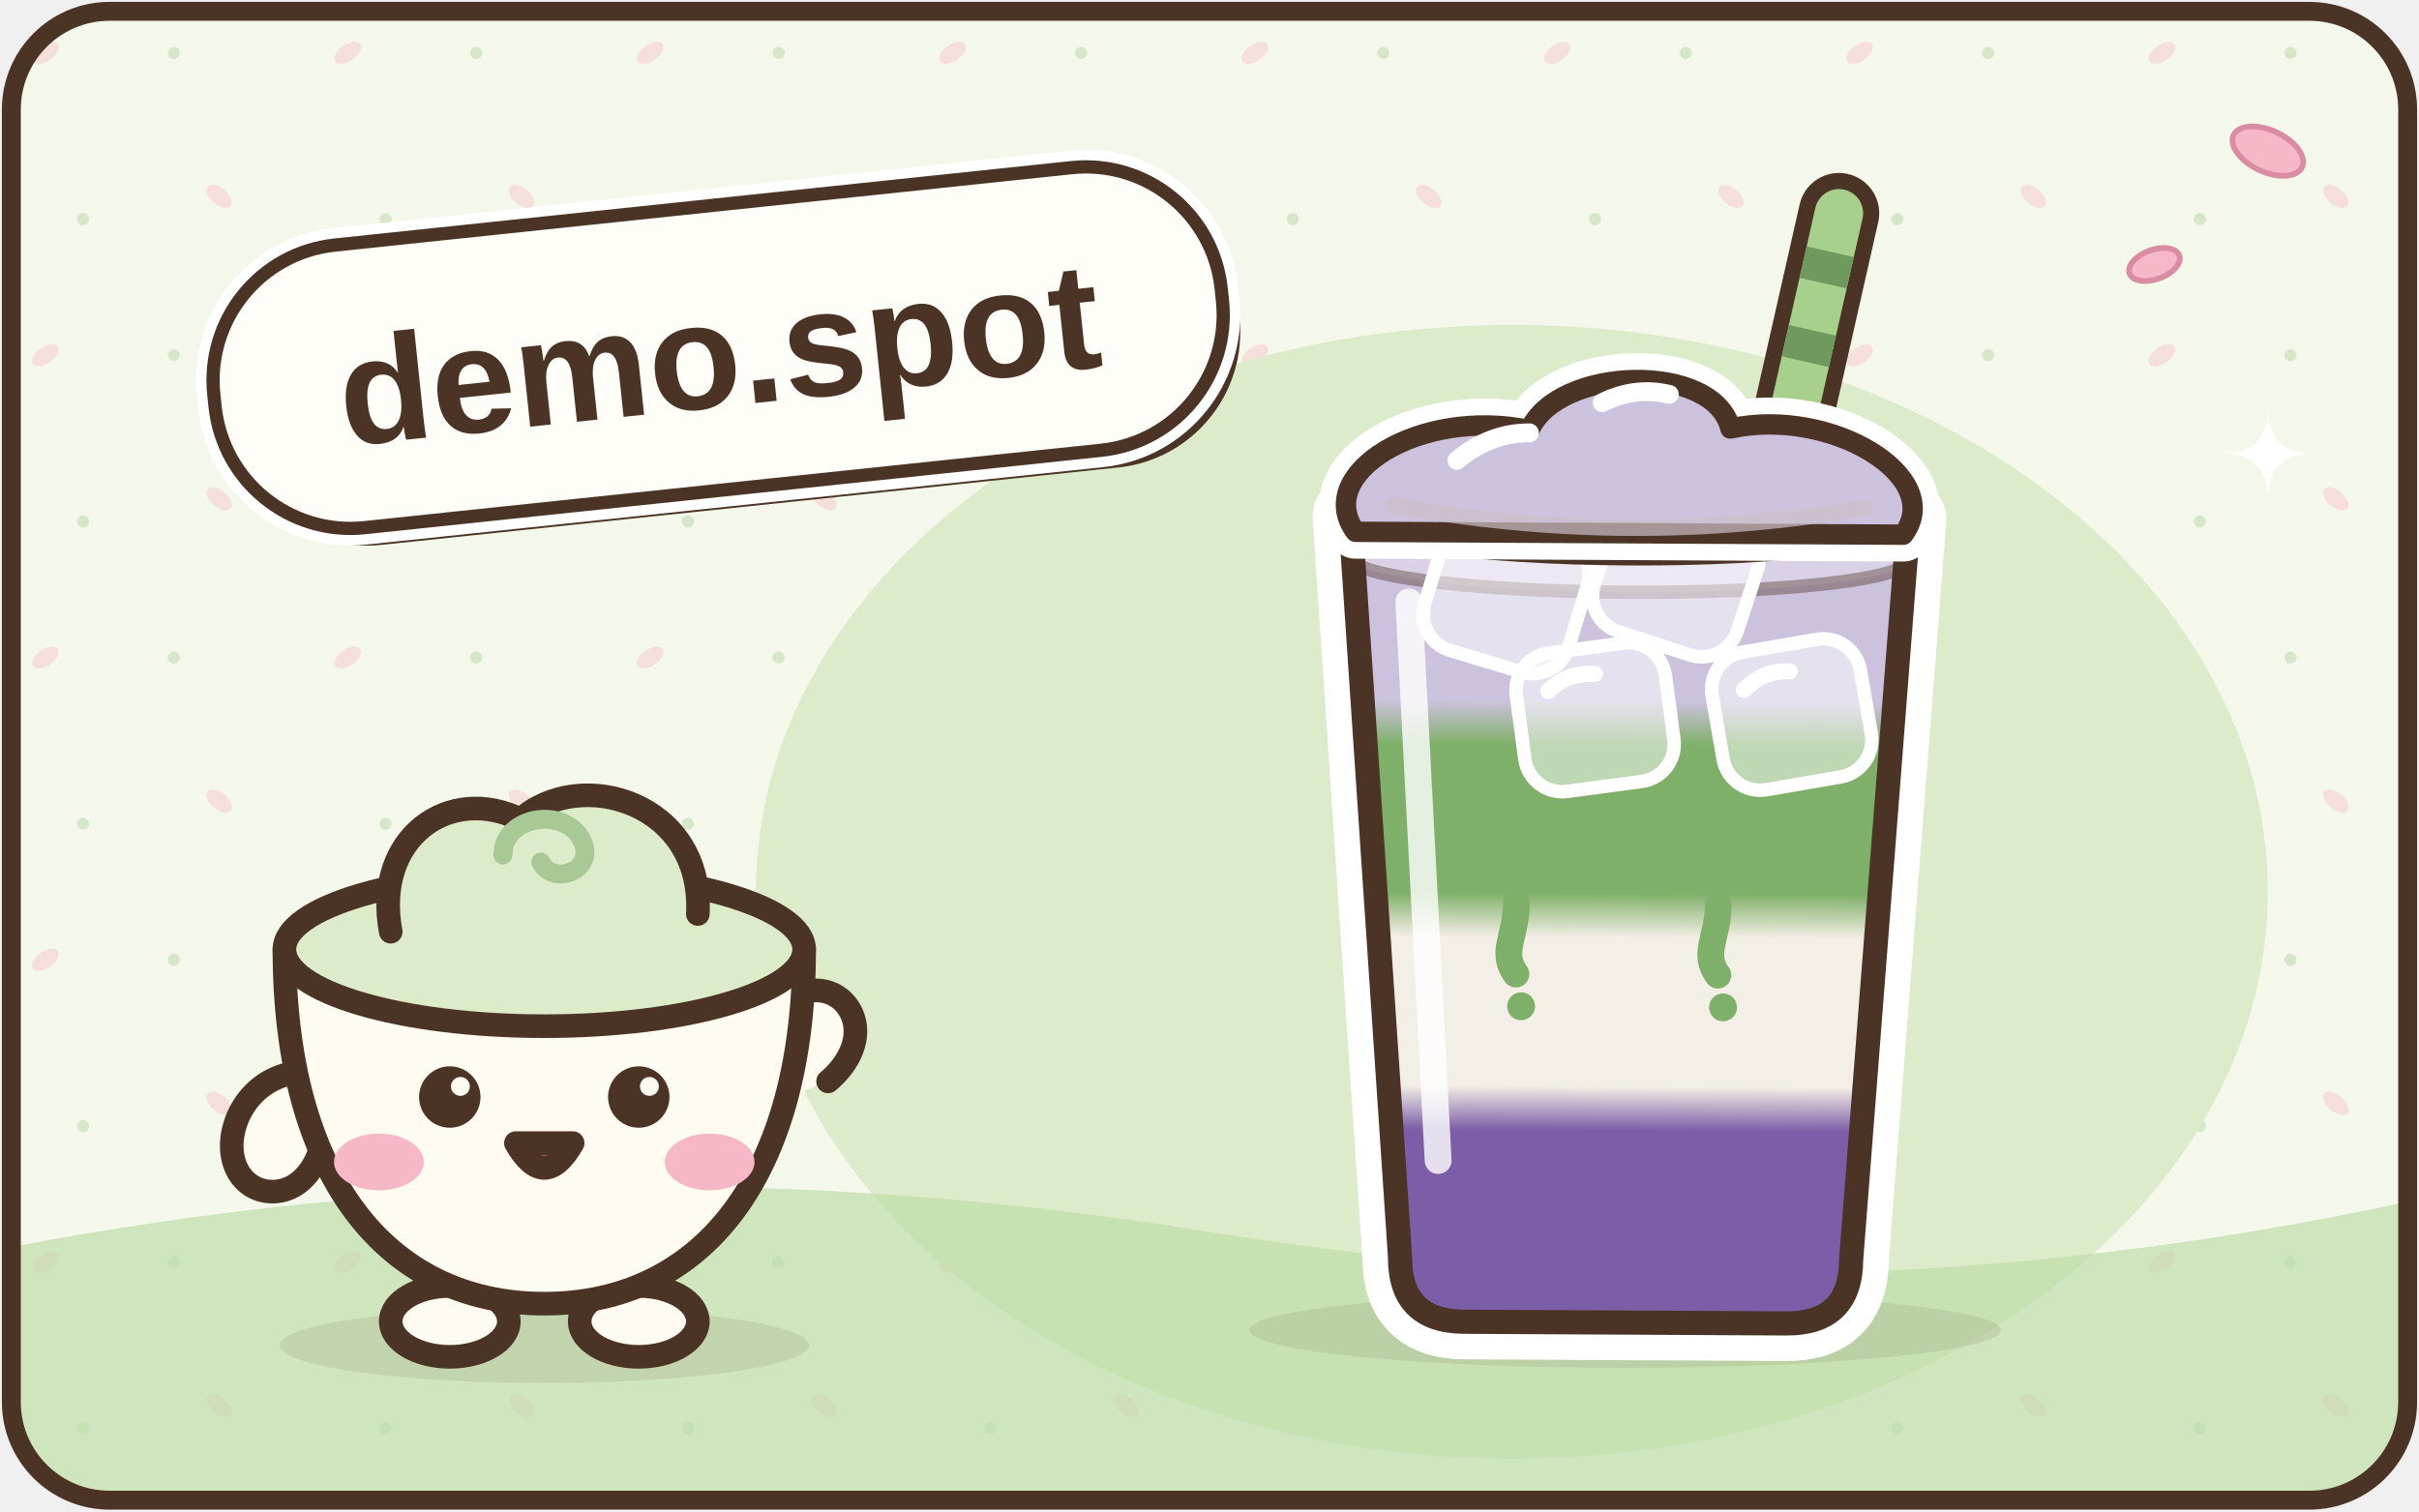
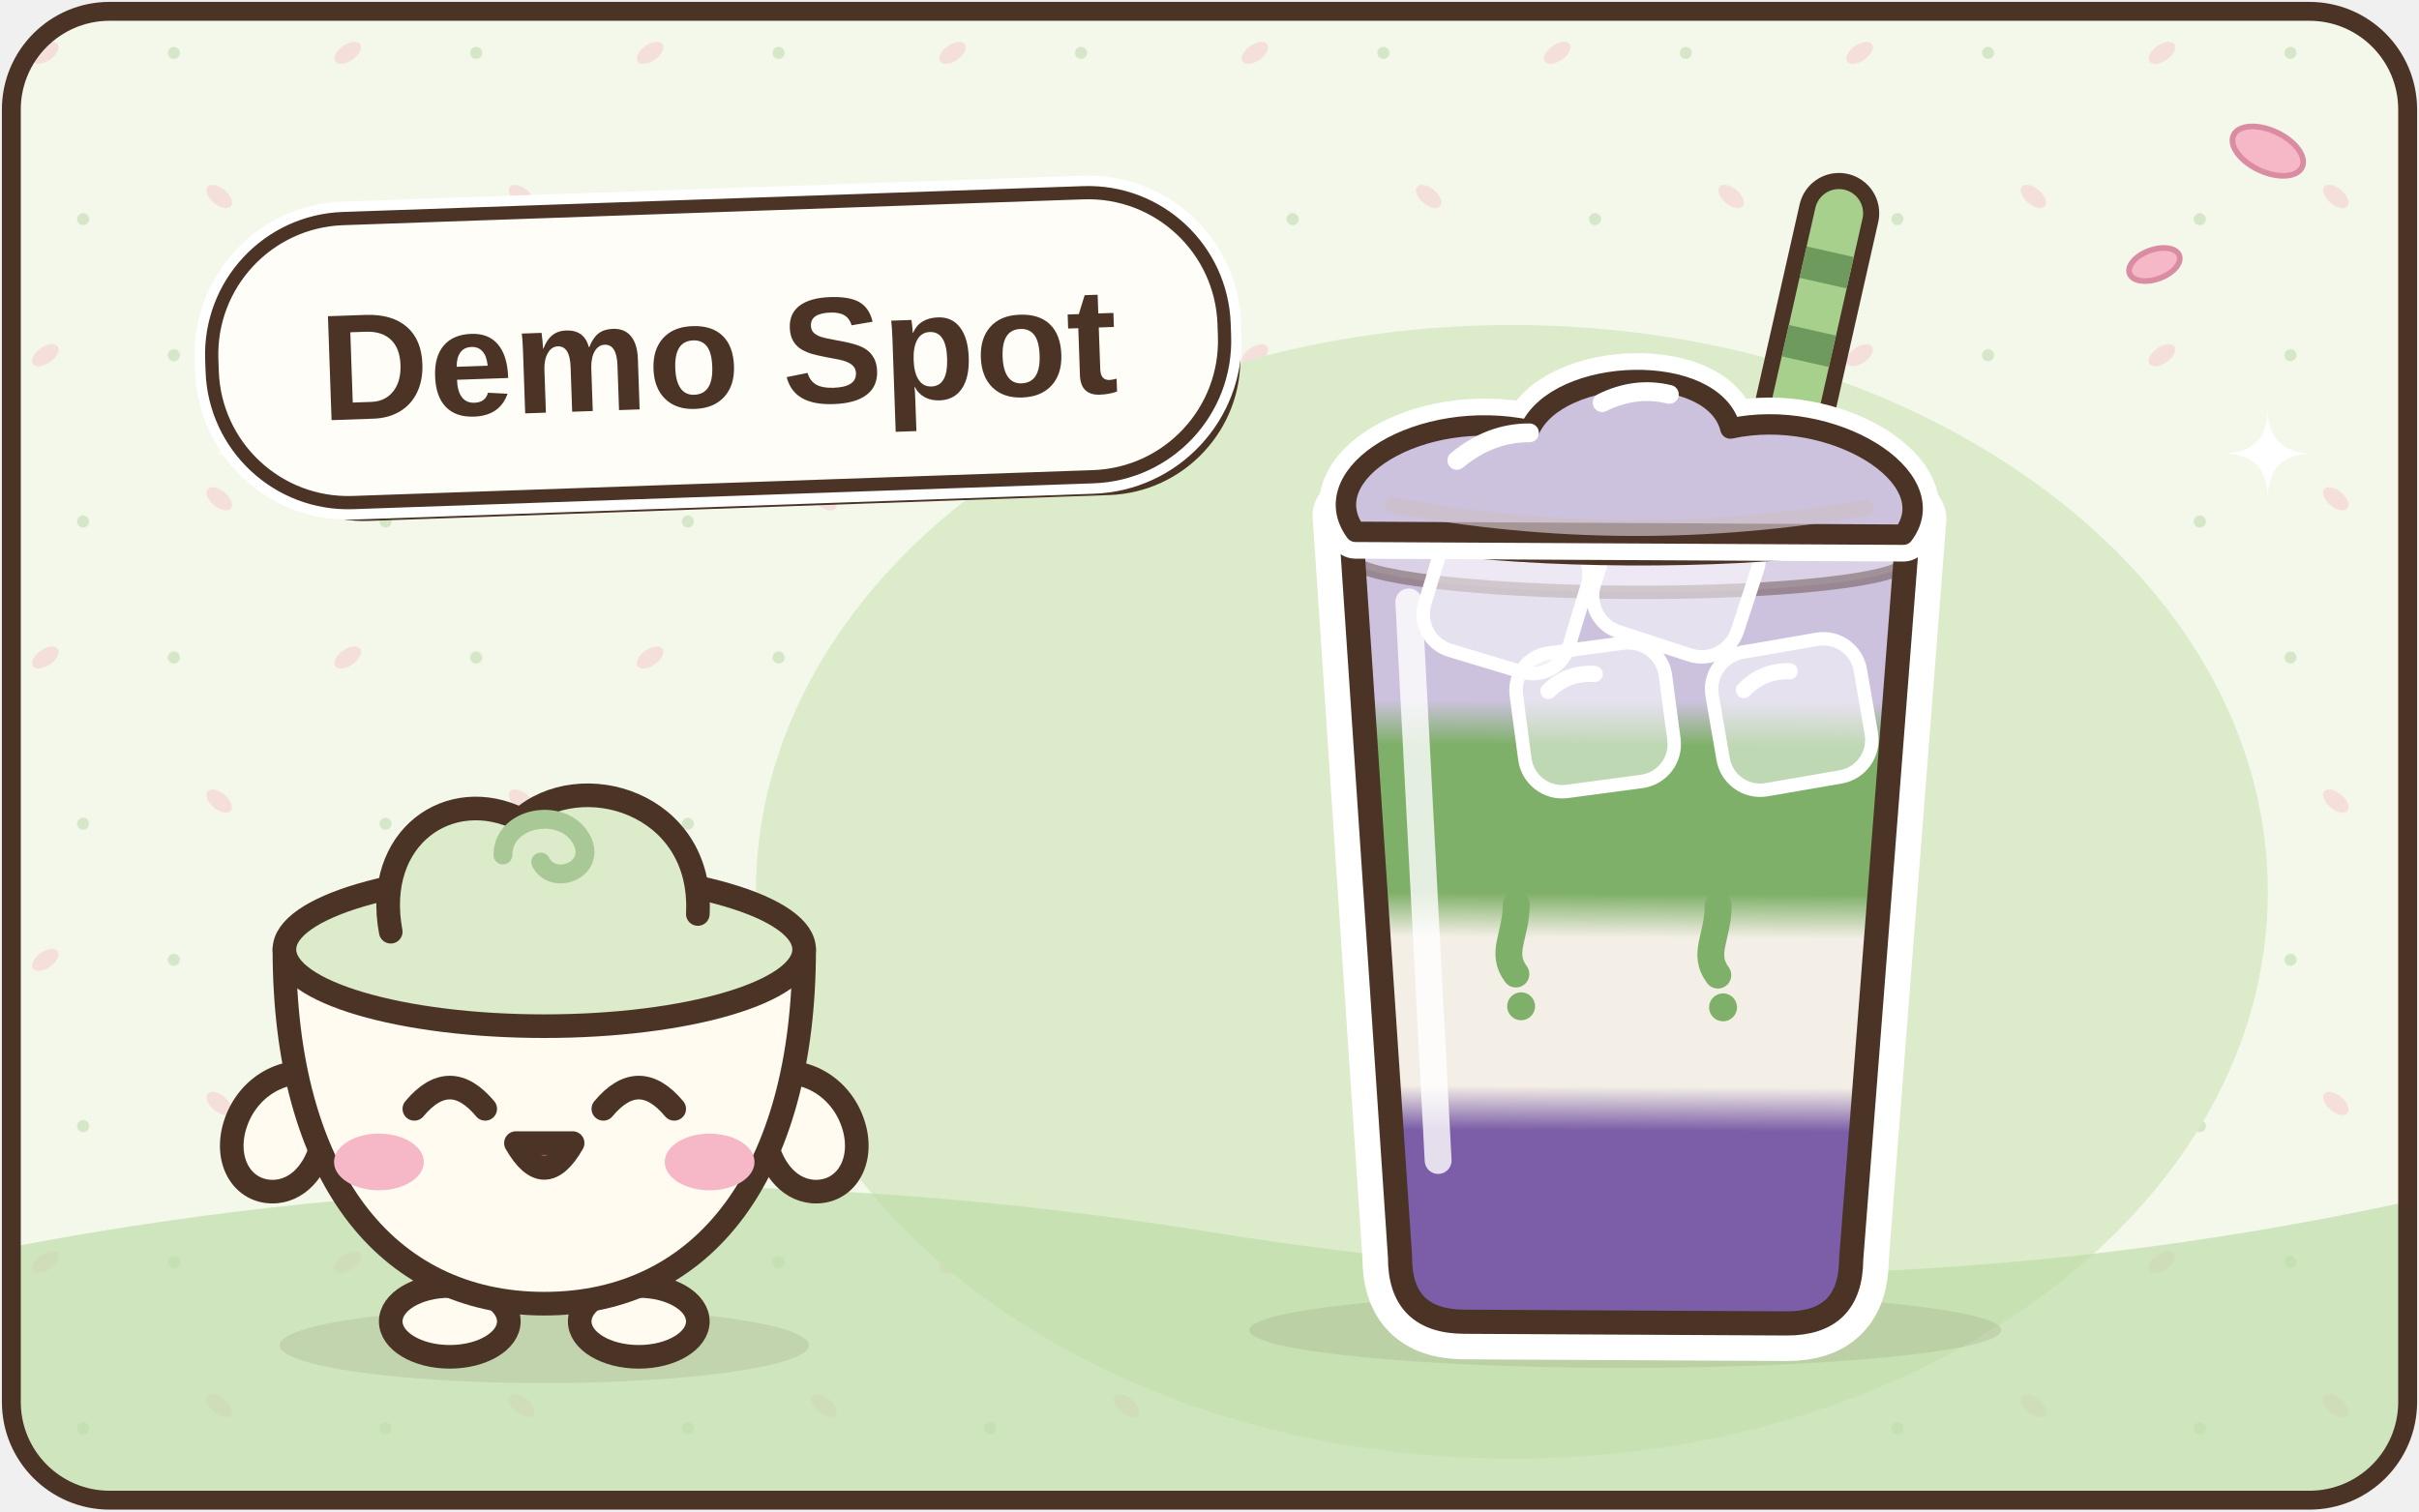
- <svg xmlns="http://www.w3.org/2000/svg" viewBox="0 0 640 400" width="640" height="400" class="art-event" role="img" aria-label="demo.spot" font-family="'M PLUS Rounded 1c', ui-rounded, 'Hiragino Maru Gothic ProN', 'Arial Rounded MT Bold', Nunito, Arial, sans-serif">
+ <svg xmlns="http://www.w3.org/2000/svg" viewBox="0 0 640 400" width="640" height="400" class="art-event" role="img" aria-label="Demo Spot" font-family="'M PLUS Rounded 1c', ui-rounded, 'Hiragino Maru Gothic ProN', 'Arial Rounded MT Bold', Nunito, Arial, sans-serif">
  <defs>
    <pattern id="ews9gpyp" width="80" height="80" patternUnits="userSpaceOnUse">
      <g fill="#F6A3B8" fill-opacity=".3">
        <ellipse cx="12" cy="14" rx="4" ry="2.2" transform="rotate(-35 12 14)" />
        <ellipse cx="58" cy="52" rx="4" ry="2.2" transform="rotate(40 58 52)" />
      </g>
      <g fill="#8CBF7A" fill-opacity=".3">
        <circle cx="46" cy="14" r="1.6" />
        <circle cx="22" cy="58" r="1.6" />
      </g>
    </pattern>
    <linearGradient id="ews9gpyd0l" gradientUnits="userSpaceOnUse" x1="0" x2="0" y1="-142" y2="-4">
      <stop offset="0%" stop-color="#CDC2DE" />
      <stop offset="19%" stop-color="#CDC2DE" />
      <stop offset="25%" stop-color="#7FB069" />
      <stop offset="45%" stop-color="#7FB069" />
      <stop offset="51%" stop-color="#F4EFE6" />
      <stop offset="71%" stop-color="#F4EFE6" />
      <stop offset="77%" stop-color="#7B5EA7" />
      <stop offset="100%" stop-color="#7B5EA7" />
    </linearGradient>
    <clipPath id="ews9gpyd0c">
      <path d="M-52 -150L-42 -12Q-42 0 -30 0L30 0Q42 0 42 -12L52 -150Z" />
    </clipPath>
  </defs>
  <rect x="3" y="3" width="634" height="394" rx="26" fill="#F4F8EA" class="art-bg" />
  <rect x="3" y="3" width="634" height="394" rx="26" fill="url(#ews9gpyp)" />
  <ellipse cx="400" cy="236" rx="200" ry="150" fill="#DCEBC9" />
  <path d="M3 330Q160 300 320 326 T 637 318L637 371Q637 397 611 397L29 397Q3 397 3 371Z" fill="#BFDDA9" opacity="0.7" />
  <ellipse cx="430" cy="352" rx="99.5" ry="10" fill="#4B3426" opacity="0.1" />
  <g transform="translate(430 350) rotate(0.3) scale(1.421)">
    <path d="M-52 -150L-42 -12Q-42 0 -30 0L30 0Q42 0 42 -12L52 -150Z" fill="#FFFFFF" stroke="#FFFFFF" stroke-width="14" stroke-linejoin="round" />
    <path d="M-52 -150L-42 -12Q-42 0 -30 0L30 0Q42 0 42 -12L52 -150Z" fill="#EEF7F3" fill-opacity="0.9" />
    <path d="M-3 -18L38.7 -206.8" fill="none" stroke="#4B3426" stroke-width="15" stroke-linecap="round" stroke-linejoin="round" />
    <path d="M-3 -18L38.7 -206.8" fill="none" stroke="#A8D08D" stroke-width="9" stroke-linecap="round" stroke-linejoin="round" />
    <path d="M-3 -18L38.7 -206.8" fill="none" stroke="#6E9A5E" stroke-width="9" stroke-linecap="butt" stroke-linejoin="round" stroke-dasharray="6 9" />
    <g clip-path="url(#ews9gpyd0c)">
      <rect x="-80" y="-142" width="160" height="142" fill="url(#ews9gpyd0l)" />
      <path d="M-20.7 -77.8 c 0 6 -3 9 0 13" fill="none" stroke="#7FB069" stroke-width="5" stroke-linecap="round" stroke-linejoin="round" />
      <circle cx="-19.7" cy="-58.8" r="2.6" fill="#7FB069" />
      <path d="M16.9 -77.8 c 0 6 -3 9 0 13" fill="none" stroke="#7FB069" stroke-width="5" stroke-linecap="round" stroke-linejoin="round" />
      <circle cx="17.9" cy="-58.8" r="2.6" fill="#7FB069" />
      <ellipse cx="0" cy="-142" rx="51.5" ry="6" fill="#DAD1E6" stroke="#4B3426" stroke-width="2.5" stroke-opacity="0.4" />
      <rect x="-36.9" y="-148.5" width="28" height="26" rx="7" transform="rotate(16.5 -22.9 -135.5)" fill="#FFFFFF" fill-opacity="0.5" stroke="#FFFFFF" stroke-width="2.5" stroke-opacity="1" />
      <path d="M-30.9 -141.5 q 4 -3 9 -2" transform="rotate(16.5 -22.9 -135.5)" fill="none" stroke="#FFFFFF" stroke-width="3" stroke-linecap="round" stroke-linejoin="round" />
      <rect x="-20.2" y="-125.7" width="28" height="26" rx="7" transform="rotate(-7.9 -6.2 -112.7)" fill="#FFFFFF" fill-opacity="0.5" stroke="#FFFFFF" stroke-width="2.5" stroke-opacity="1" />
      <path d="M-14.2 -118.7 q 4 -3 9 -2" transform="rotate(-7.9 -6.2 -112.7)" fill="none" stroke="#FFFFFF" stroke-width="3" stroke-linecap="round" stroke-linejoin="round" />
      <rect x="-5.3" y="-151.9" width="28" height="26" rx="7" transform="rotate(17.8 8.7 -138.9)" fill="#FFFFFF" fill-opacity="0.5" stroke="#FFFFFF" stroke-width="2.5" stroke-opacity="1" />
      <path d="M0.7 -144.9 q 4 -3 9 -2" transform="rotate(17.8 8.7 -138.9)" fill="none" stroke="#FFFFFF" stroke-width="3" stroke-linecap="round" stroke-linejoin="round" />
      <rect x="16.4" y="-126.4" width="28" height="26" rx="7" transform="rotate(-10.1 30.4 -113.4)" fill="#FFFFFF" fill-opacity="0.5" stroke="#FFFFFF" stroke-width="2.5" stroke-opacity="1" />
      <path d="M22.4 -119.4 q 4 -3 9 -2" transform="rotate(-10.1 30.4 -113.4)" fill="none" stroke="#FFFFFF" stroke-width="3" stroke-linecap="round" stroke-linejoin="round" />
    </g>
    <path d="M-35 -30L-41 -134" fill="none" stroke="#FFFFFF" stroke-width="5" stroke-linecap="round" stroke-linejoin="round" opacity="0.8" />
    <path d="M-52 -150L-42 -12Q-42 0 -30 0L30 0Q42 0 42 -12L52 -150" fill="none" stroke="#4B3426" stroke-width="4.5" stroke-linecap="round" stroke-linejoin="round" />
    <ellipse cx="0" cy="-150" rx="52" ry="7" fill="none" stroke="#4B3426" stroke-width="4" />
    <path d="M-51 -147C-59 -157.8 -39 -170.3 -18.7 -166.1C-13.5 -178.1 15.6 -179.1 18.7 -166.6C37.4 -170.8 59 -157.8 51 -147Z" fill="#FFFFFF" stroke="#FFFFFF" stroke-width="10" stroke-linejoin="round" />
    <path d="M-51 -147C-59 -157.8 -39 -170.3 -18.7 -166.1C-13.5 -178.1 15.6 -179.1 18.7 -166.6C37.4 -170.8 59 -157.8 51 -147Z" fill="#CDC2DE" stroke="#4B3426" stroke-width="3.8" stroke-linejoin="round" />
    <path d="M-44 -152Q0 -144 44 -152" fill="none" stroke="#CCBFC8" stroke-width="3" stroke-linecap="round" stroke-linejoin="round" opacity="0.7" />
    <path d="M-32.2 -160.4 q 6.2 -5.2 13.5 -5.2M-5.2 -171.3 q 6.2 -3.1 12.5 -1.6" fill="none" stroke="#FFFFFF" stroke-width="3.5" stroke-linecap="round" stroke-linejoin="round" />
  </g>
  <ellipse cx="144" cy="356" rx="70" ry="10" fill="#4B3426" opacity="0.1" />
  <g transform="translate(44 170) scale(3.125)">
    <path class="m-o m-c m-arm-l" stroke="#4B3426" stroke-width="2" stroke-linejoin="round" stroke-linecap="round" fill="#FFFBF0" d="M12.5 36.5c-3-.5-6 1.5-6.8 4.8-.7 3 1 5.4 3.6 5.2 2.2-.2 3.6-2.3 4-4.6" />
-     <g transform="rotate(-120 52 38)">
-       <path class="m-o m-c m-arm-r" stroke="#4B3426" stroke-width="2" stroke-linejoin="round" stroke-linecap="round" fill="#FFFBF0" d="M51.5 36.5c3-.5 6 1.5 6.8 4.8.7 3-1 5.4-3.6 5.2-2.2-.2-3.6-2.3-4-4.6" />
-     </g>
+     <path class="m-o m-c m-arm-r" stroke="#4B3426" stroke-width="2" stroke-linejoin="round" stroke-linecap="round" fill="#FFFBF0" d="M51.5 36.5c3-.5 6 1.5 6.8 4.8.7 3-1 5.4-3.6 5.2-2.2-.2-3.6-2.3-4-4.6" />
    <g class="m-feet">
      <ellipse class="m-o m-c m-foot-l" stroke="#4B3426" stroke-width="2" stroke-linejoin="round" stroke-linecap="round" fill="#FFFBF0" cx="24" cy="57.5" rx="5" ry="3" />
      <ellipse class="m-o m-c m-foot-r" stroke="#4B3426" stroke-width="2" stroke-linejoin="round" stroke-linecap="round" fill="#FFFBF0" cx="40" cy="57.5" rx="5" ry="3" />
    </g>
    <path class="m-o m-c m-cup" stroke="#4B3426" stroke-width="2" stroke-linejoin="round" stroke-linecap="round" fill="#FFFBF0" d="M10 26c0 19 8.5 30 22 30s22-11 22-30z" />
    <g class="m-foamg">
      <ellipse class="m-o m-f" stroke="#4B3426" stroke-width="2" stroke-linejoin="round" stroke-linecap="round" fill="#DCEBC9" cx="32" cy="26" rx="22" ry="6.5" />
      <path class="m-o m-f" stroke="#4B3426" stroke-width="2" stroke-linejoin="round" stroke-linecap="round" fill="#DCEBC9" d="M19 24.5c-1.5-8 5-12.5 11-9.5 5-4.5 15.5-1.5 15 8" />
      <path class="m-s" fill="none" stroke="#A8C996" stroke-width="1.6" stroke-linecap="round" d="M28.5 18c0-3.4 5.5-4.2 6.8-1 .9 2.4-2.6 3.6-3.6 1.6" />
    </g>
    <g class="m-look">
      <g class="m-eyes">
-         <circle class="m-ink" fill="#4B3426" cx="24" cy="38.5" r="2.6" />
-         <circle class="m-ink" fill="#4B3426" cx="40" cy="38.5" r="2.6" />
-         <circle class="m-hi" fill="#FFFBF0" cx="24.9" cy="37.6" r=".8" />
-         <circle class="m-hi" fill="#FFFBF0" cx="40.9" cy="37.6" r=".8" />
+         <path class="m-l" fill="none" stroke="#4B3426" stroke-width="2" stroke-linecap="round" stroke-linejoin="round" d="M21 39.5q3-3.6 6 0M37 39.5q3-3.6 6 0" />
      </g>
    </g>
    <ellipse class="m-blush" fill="#F6B7C7" cx="18" cy="44" rx="3.8" ry="2.4" />
    <ellipse class="m-blush" fill="#F6B7C7" cx="46" cy="44" rx="3.8" ry="2.4" />
    <path class="m-o m-in m-mouth" stroke="#4B3426" stroke-width="2" stroke-linejoin="round" stroke-linecap="round" fill="#B4535F" d="M29.6 42.4q2.4 4.2 4.8 0z" />
  </g>
  <ellipse cx="600" cy="40" rx="10" ry="5.5" transform="rotate(25 600 40)" fill="#F6B7C7" stroke="#D98CA2" stroke-width="1.5" />
  <ellipse cx="570" cy="70" rx="7" ry="3.9" transform="rotate(-20 570 70)" fill="#F6B7C7" stroke="#D98CA2" stroke-width="1.5" />
  <ellipse cx="250" cy="120" rx="6" ry="3.3" transform="rotate(40 250 120)" fill="#F6B7C7" stroke="#D98CA2" stroke-width="1.5" />
  <path d="M600 108Q600 120 612 120Q600 120 600 132Q600 120 588 120Q600 120 600 108Z" fill="#FFFFFF" />
  <path d="M256 51Q256 60 265 60Q256 60 256 69Q256 60 247 60Q256 60 256 51Z" fill="#FFFFFF" />
  <path d="M64 112Q64 120 72 120Q64 120 64 128Q64 120 56 120Q64 120 64 112Z" fill="#FFFFFF" />
-   <g transform="rotate(-6 190 92)">
+   <g transform="rotate(-2 190 92)">
    <rect x="60" y="59.4" width="268" height="75.2" rx="36" fill="#4B3426" />
    <rect x="56" y="54.4" width="268" height="75.2" rx="36" fill="#FFFDF7" stroke="#FFFFFF" stroke-width="9" paint-order="stroke" />
    <rect x="56" y="54.4" width="268" height="75.2" rx="36" fill="none" stroke="#4B3426" stroke-width="3.5" />
-     <text x="190" y="107.6" font-size="40" font-weight="800" text-anchor="middle" fill="#4B3426">demo.spot</text>
+     <text x="190" y="107.6" font-size="40" font-weight="800" text-anchor="middle" fill="#4B3426">Demo Spot</text>
  </g>
  <rect x="3" y="3" width="634" height="394" rx="26" fill="none" stroke="#4B3426" stroke-width="5" />
</svg>
